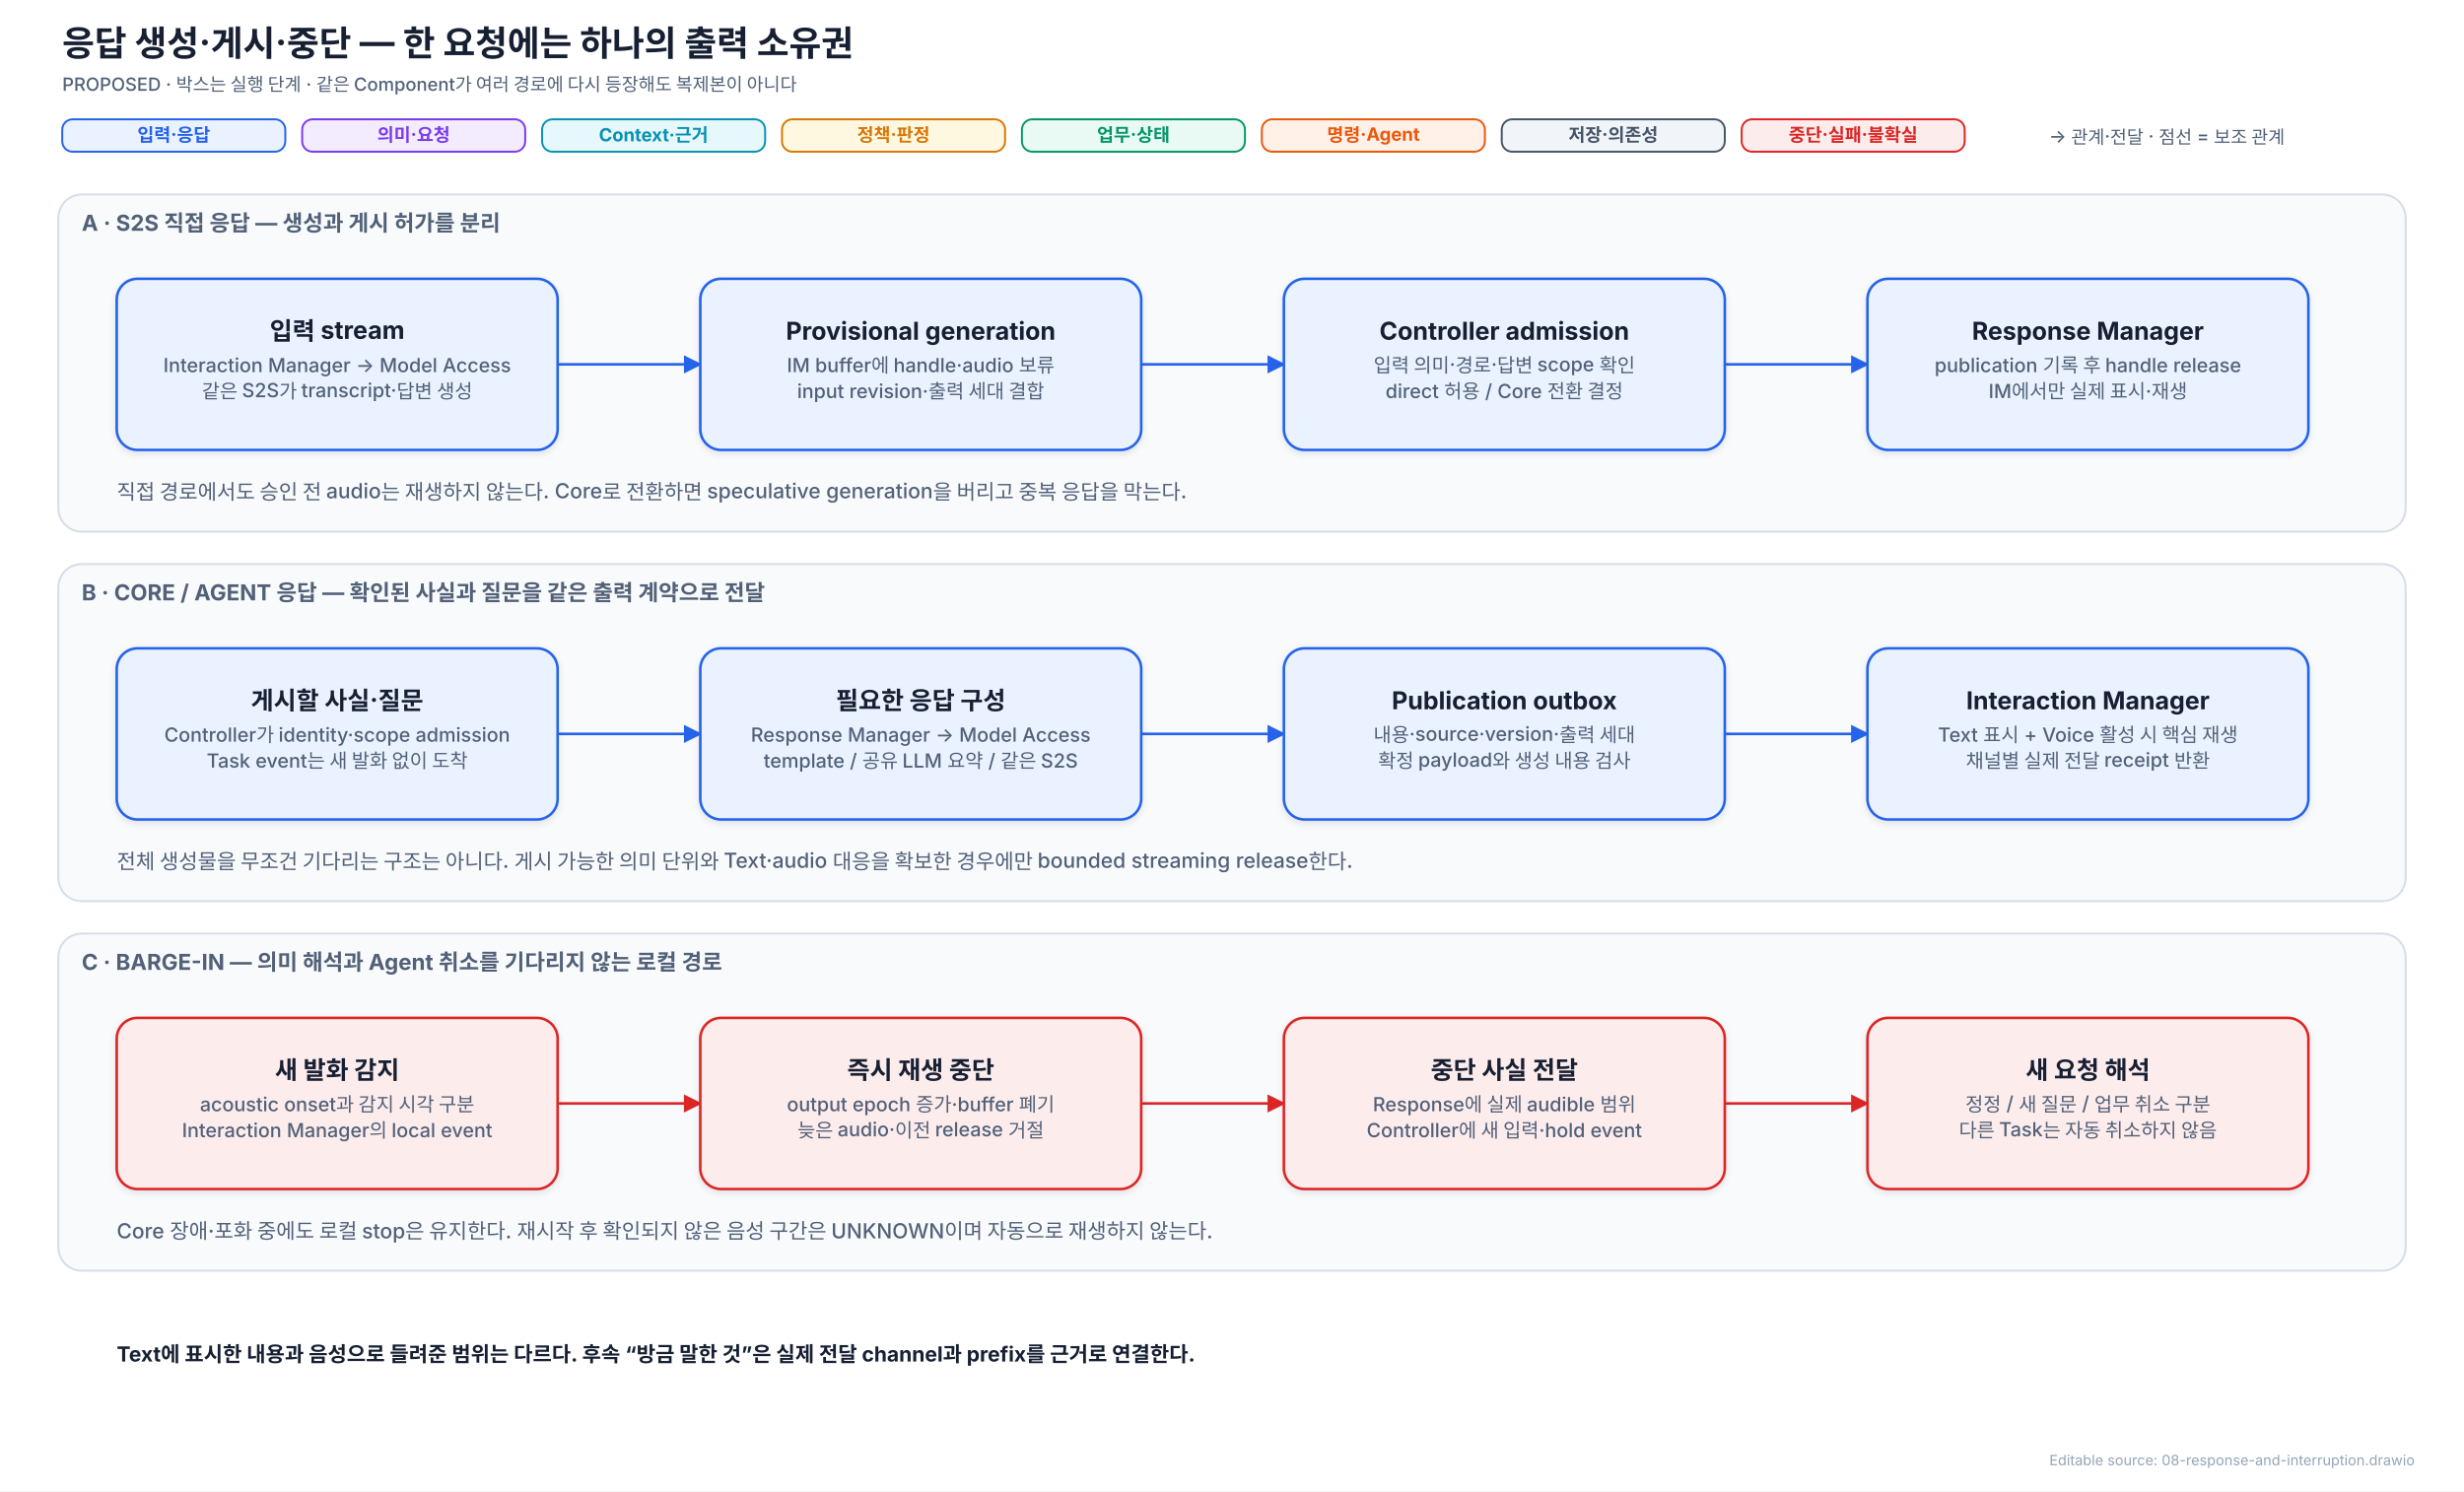
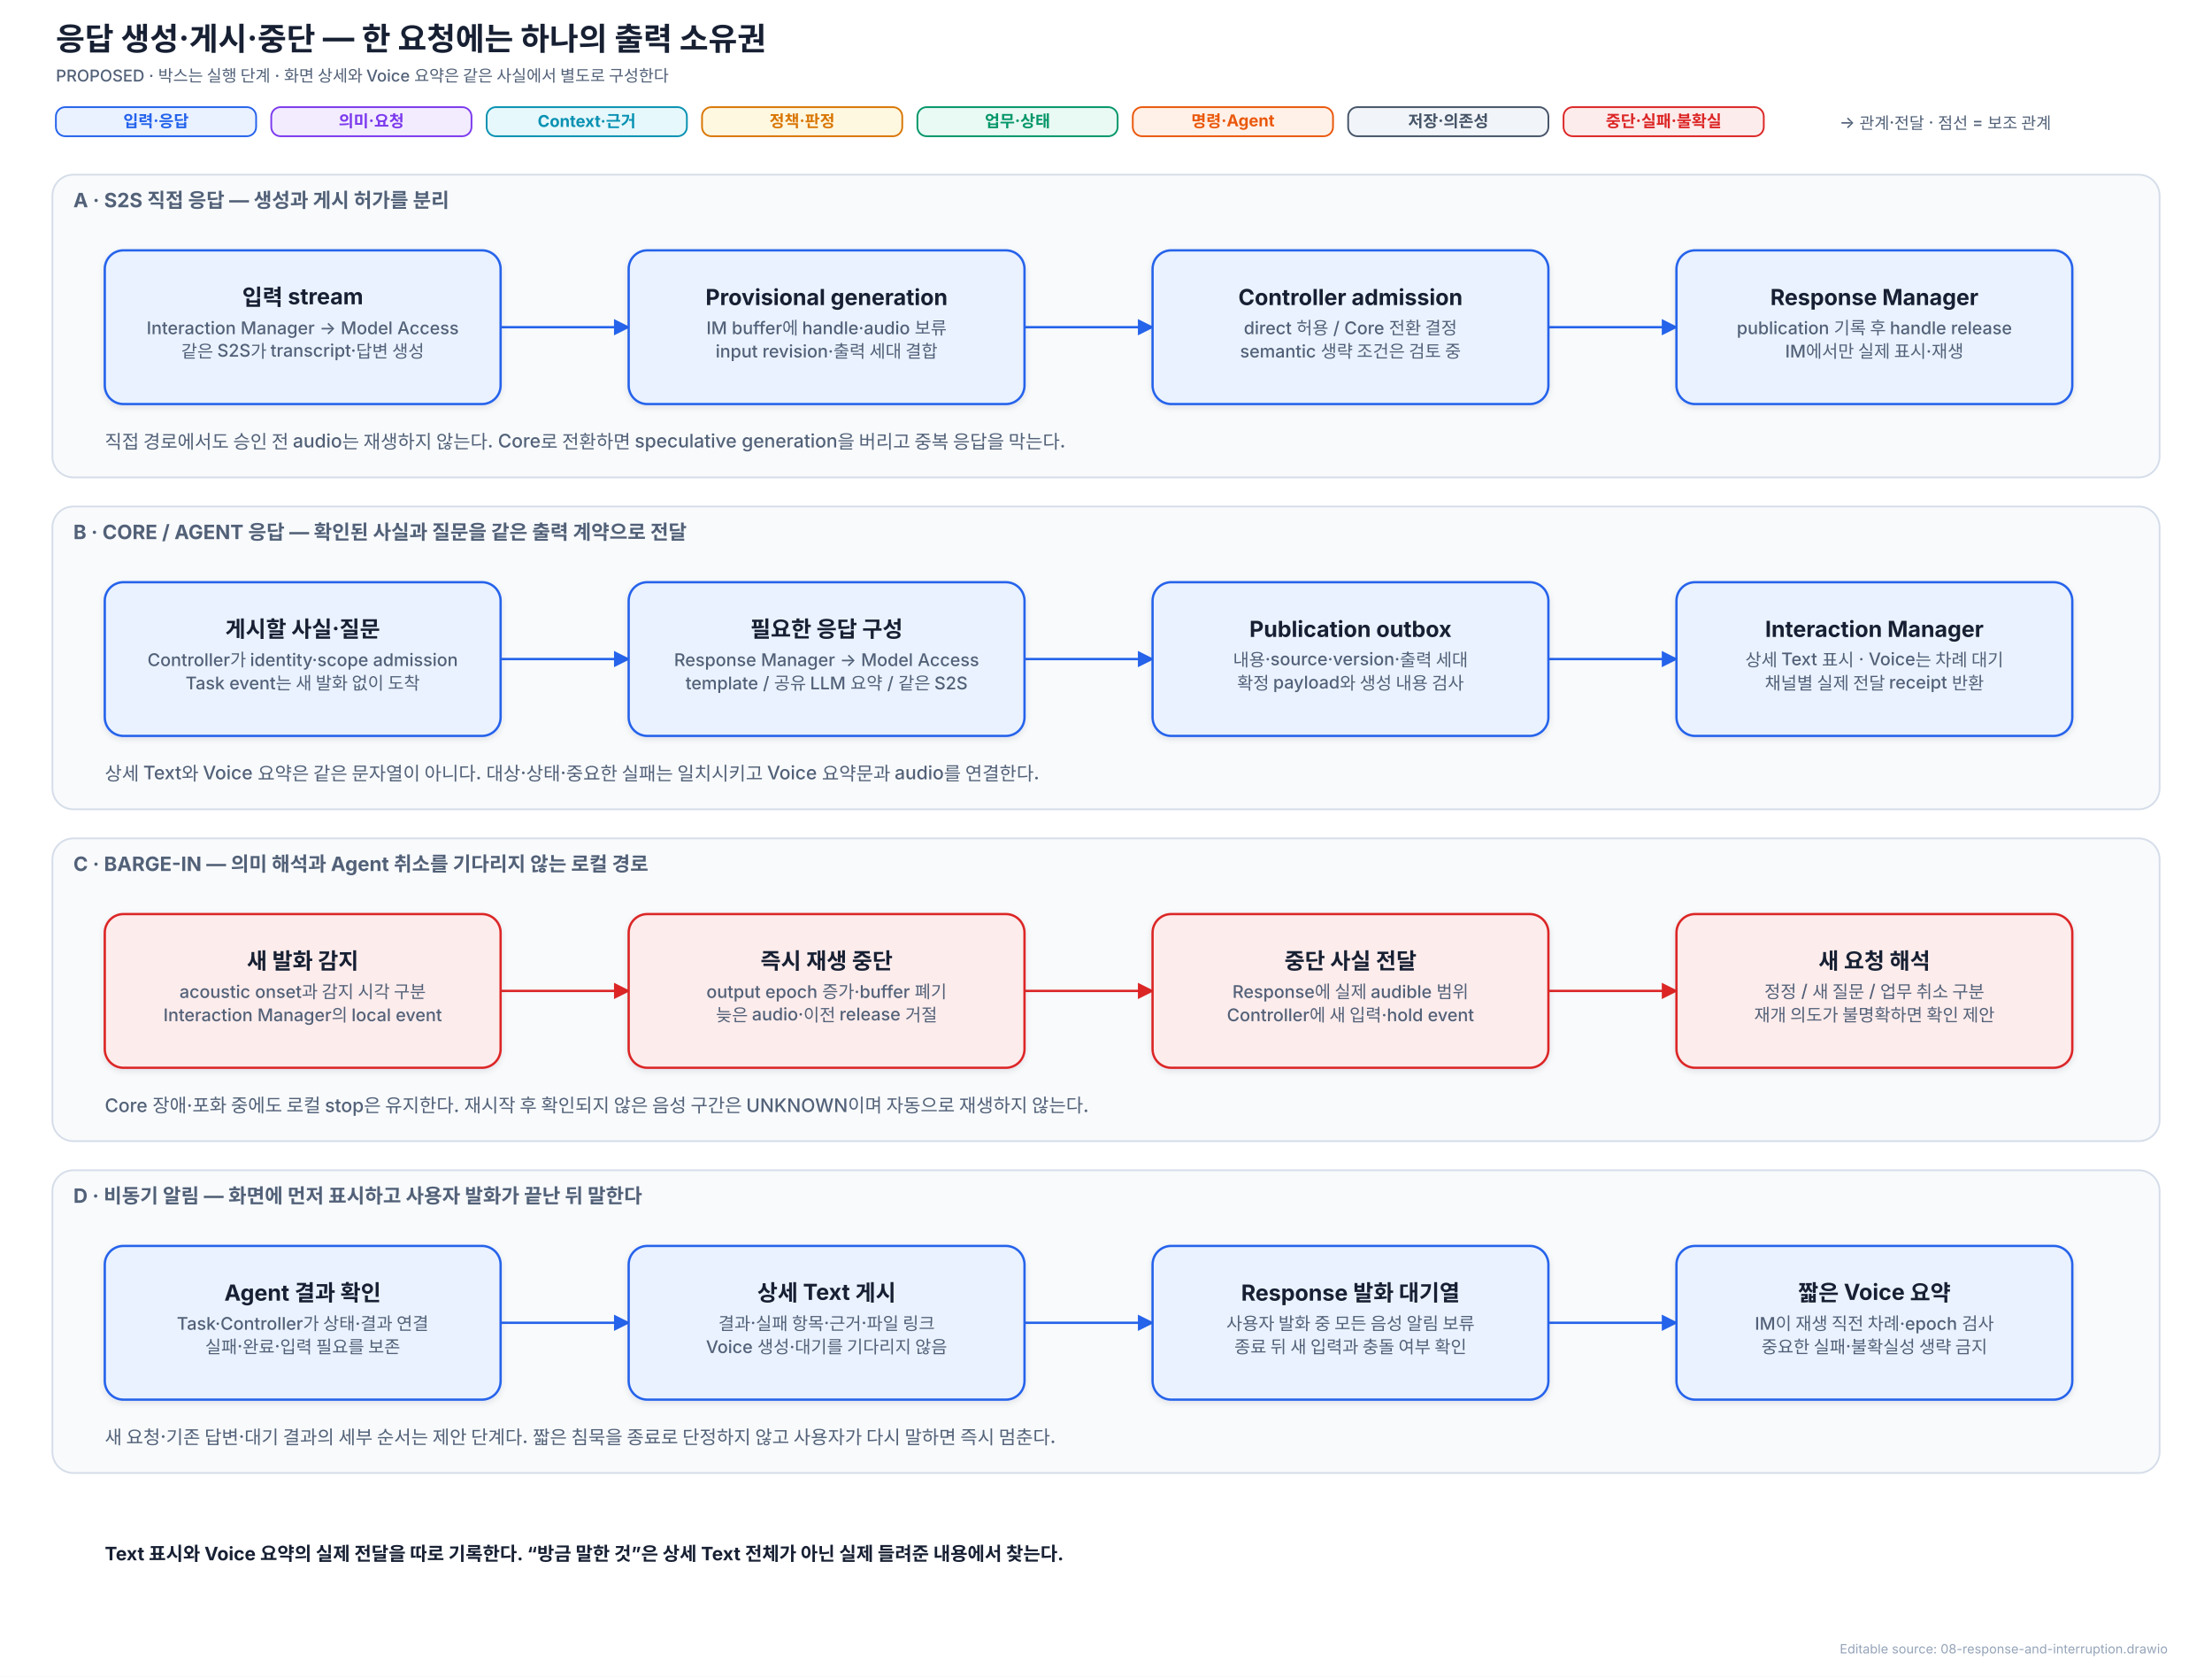
- <svg xmlns="http://www.w3.org/2000/svg" width="1900" height="1150" viewBox="0 0 1900 1150" role="img" aria-labelledby="title desc">
+ <svg xmlns="http://www.w3.org/2000/svg" width="1900" height="1440" viewBox="0 0 1900 1440" role="img" aria-labelledby="title desc">
  <defs>
    <marker id="arrow" viewBox="0 0 10 10" refX="9" refY="5" markerWidth="7" markerHeight="7" orient="auto-start-reverse">
      <path d="M 0 0 L 10 5 L 0 10 z" fill="#64748B" />
    </marker>
    <marker id="arrow-blue" viewBox="0 0 10 10" refX="9" refY="5" markerWidth="7" markerHeight="7" orient="auto-start-reverse">
      <path d="M 0 0 L 10 5 L 0 10 z" fill="#2563EB" />
    </marker>
    <marker id="arrow-cyan" viewBox="0 0 10 10" refX="9" refY="5" markerWidth="7" markerHeight="7" orient="auto-start-reverse">
      <path d="M 0 0 L 10 5 L 0 10 z" fill="#0891B2" />
    </marker>
    <marker id="arrow-purple" viewBox="0 0 10 10" refX="9" refY="5" markerWidth="7" markerHeight="7" orient="auto-start-reverse">
      <path d="M 0 0 L 10 5 L 0 10 z" fill="#7C3AED" />
    </marker>
    <marker id="arrow-green" viewBox="0 0 10 10" refX="9" refY="5" markerWidth="7" markerHeight="7" orient="auto-start-reverse">
      <path d="M 0 0 L 10 5 L 0 10 z" fill="#059669" />
    </marker>
    <marker id="arrow-orange" viewBox="0 0 10 10" refX="9" refY="5" markerWidth="7" markerHeight="7" orient="auto-start-reverse">
      <path d="M 0 0 L 10 5 L 0 10 z" fill="#EA580C" />
    </marker>
    <marker id="arrow-amber" viewBox="0 0 10 10" refX="9" refY="5" markerWidth="7" markerHeight="7" orient="auto-start-reverse">
      <path d="M 0 0 L 10 5 L 0 10 z" fill="#D97706" />
    </marker>
    <marker id="arrow-gray" viewBox="0 0 10 10" refX="9" refY="5" markerWidth="7" markerHeight="7" orient="auto-start-reverse">
      <path d="M 0 0 L 10 5 L 0 10 z" fill="#475569" />
    </marker>
    <marker id="arrow-red" viewBox="0 0 10 10" refX="9" refY="5" markerWidth="7" markerHeight="7" orient="auto-start-reverse">
      <path d="M 0 0 L 10 5 L 0 10 z" fill="#DC2626" />
    </marker>
    <filter id="shadow" x="-10%" y="-10%" width="120%" height="140%">
      <feDropShadow dx="0" dy="2" stdDeviation="3" flood-color="#0F172A" flood-opacity="0.10" />
    </filter>
  </defs>
-   <rect width="1900" height="1150" fill="#FFFFFF" />
+   <rect width="1900" height="1440" fill="#FFFFFF" />
  <text x="48" y="43" font-family="Inter, Arial, sans-serif" font-size="27" font-weight="750" fill="#172033">응답 생성·게시·중단 — 한 요청에는 하나의 출력 소유권</text>
-   <text x="48" y="70" font-family="Inter, Arial, sans-serif" font-size="14" font-weight="500" fill="#526178">PROPOSED · 박스는 실행 단계 · 같은 Component가 여러 경로에 다시 등장해도 복제본이 아니다</text>
+   <text x="48" y="70" font-family="Inter, Arial, sans-serif" font-size="14" font-weight="500" fill="#526178">PROPOSED · 박스는 실행 단계 · 화면 상세와 Voice 요약은 같은 사실에서 별도로 구성한다</text>
  <rect x="45" y="150" width="1810" height="260" rx="18" fill="#F8FAFC" stroke="#D5DDE9" stroke-width="1.5" />
  <text x="63" y="178" font-family="Inter, Arial, sans-serif" font-size="17" font-weight="750" fill="#526178">A · S2S 직접 응답 — 생성과 게시 허가를 분리</text>
  <rect x="45" y="435" width="1810" height="260" rx="18" fill="#F8FAFC" stroke="#D5DDE9" stroke-width="1.5" />
  <text x="63" y="463" font-family="Inter, Arial, sans-serif" font-size="17" font-weight="750" fill="#526178">B · CORE / AGENT 응답 — 확인된 사실과 질문을 같은 출력 계약으로 전달</text>
  <rect x="45" y="720" width="1810" height="260" rx="18" fill="#F8FAFC" stroke="#D5DDE9" stroke-width="1.5" />
  <text x="63" y="748" font-family="Inter, Arial, sans-serif" font-size="17" font-weight="750" fill="#526178">C · BARGE-IN — 의미 해석과 Agent 취소를 기다리지 않는 로컬 경로</text>
+   <rect x="45" y="1005" width="1810" height="260" rx="18" fill="#F8FAFC" stroke="#D5DDE9" stroke-width="1.5" />
+   <text x="63" y="1033" font-family="Inter, Arial, sans-serif" font-size="17" font-weight="750" fill="#526178">D · 비동기 알림 — 화면에 먼저 표시하고 사용자 발화가 끝난 뒤 말한다</text>
  <polyline points="430,281.0 540,281.0" fill="none" stroke="#2563EB" stroke-width="2" stroke-linejoin="round" stroke-linecap="round" marker-end="url(#arrow-blue)" />
  <polyline points="880,281.0 990,281.0" fill="none" stroke="#2563EB" stroke-width="2" stroke-linejoin="round" stroke-linecap="round" marker-end="url(#arrow-blue)" />
  <polyline points="1330,281.0 1440,281.0" fill="none" stroke="#2563EB" stroke-width="2" stroke-linejoin="round" stroke-linecap="round" marker-end="url(#arrow-blue)" />
  <polyline points="430,566.0 540,566.0" fill="none" stroke="#2563EB" stroke-width="2" stroke-linejoin="round" stroke-linecap="round" marker-end="url(#arrow-blue)" />
  <polyline points="880,566.0 990,566.0" fill="none" stroke="#2563EB" stroke-width="2" stroke-linejoin="round" stroke-linecap="round" marker-end="url(#arrow-blue)" />
  <polyline points="1330,566.0 1440,566.0" fill="none" stroke="#2563EB" stroke-width="2" stroke-linejoin="round" stroke-linecap="round" marker-end="url(#arrow-blue)" />
  <polyline points="430,851.0 540,851.0" fill="none" stroke="#DC2626" stroke-width="2" stroke-linejoin="round" stroke-linecap="round" marker-end="url(#arrow-red)" />
  <polyline points="880,851.0 990,851.0" fill="none" stroke="#DC2626" stroke-width="2" stroke-linejoin="round" stroke-linecap="round" marker-end="url(#arrow-red)" />
  <polyline points="1330,851.0 1440,851.0" fill="none" stroke="#DC2626" stroke-width="2" stroke-linejoin="round" stroke-linecap="round" marker-end="url(#arrow-red)" />
+   <polyline points="430,1136.0 540,1136.0" fill="none" stroke="#2563EB" stroke-width="2" stroke-linejoin="round" stroke-linecap="round" marker-end="url(#arrow-blue)" />
+   <polyline points="880,1136.0 990,1136.0" fill="none" stroke="#2563EB" stroke-width="2" stroke-linejoin="round" stroke-linecap="round" marker-end="url(#arrow-blue)" />
+   <polyline points="1330,1136.0 1440,1136.0" fill="none" stroke="#2563EB" stroke-width="2" stroke-linejoin="round" stroke-linecap="round" marker-end="url(#arrow-blue)" />
  <rect x="90" y="215" width="340" height="132" rx="16" fill="#EAF2FF" stroke="#2563EB" stroke-width="2" filter="url(#shadow)" />
  <g font-family="Inter, Arial, sans-serif">
    <text x="260.0" y="262.0" text-anchor="middle" font-size="19" font-weight="700" fill="#172033">입력 stream</text>
    <text x="260.0" y="287.0" text-anchor="middle" font-size="15" font-weight="500" fill="#526178">Interaction Manager → Model Access</text>
    <text x="260.0" y="307.0" text-anchor="middle" font-size="15" font-weight="500" fill="#526178">같은 S2S가 transcript·답변 생성</text>
  </g>
  <rect x="540" y="215" width="340" height="132" rx="16" fill="#EAF2FF" stroke="#2563EB" stroke-width="2" filter="url(#shadow)" />
  <g font-family="Inter, Arial, sans-serif">
    <text x="710.0" y="262.0" text-anchor="middle" font-size="19" font-weight="700" fill="#172033">Provisional generation</text>
    <text x="710.0" y="287.0" text-anchor="middle" font-size="15" font-weight="500" fill="#526178">IM buffer에 handle·audio 보류</text>
    <text x="710.0" y="307.0" text-anchor="middle" font-size="15" font-weight="500" fill="#526178">input revision·출력 세대 결합</text>
  </g>
  <rect x="990" y="215" width="340" height="132" rx="16" fill="#EAF2FF" stroke="#2563EB" stroke-width="2" filter="url(#shadow)" />
  <g font-family="Inter, Arial, sans-serif">
    <text x="1160.0" y="262.0" text-anchor="middle" font-size="19" font-weight="700" fill="#172033">Controller admission</text>
-     <text x="1160.0" y="287.0" text-anchor="middle" font-size="15" font-weight="500" fill="#526178">입력 의미·경로·답변 scope 확인</text>
-     <text x="1160.0" y="307.0" text-anchor="middle" font-size="15" font-weight="500" fill="#526178">direct 허용 / Core 전환 결정</text>
+     <text x="1160.0" y="287.0" text-anchor="middle" font-size="15" font-weight="500" fill="#526178">direct 허용 / Core 전환 결정</text>
+     <text x="1160.0" y="307.0" text-anchor="middle" font-size="15" font-weight="500" fill="#526178">semantic 생략 조건은 검토 중</text>
  </g>
  <rect x="1440" y="215" width="340" height="132" rx="16" fill="#EAF2FF" stroke="#2563EB" stroke-width="2" filter="url(#shadow)" />
  <g font-family="Inter, Arial, sans-serif">
    <text x="1610.0" y="262.0" text-anchor="middle" font-size="19" font-weight="700" fill="#172033">Response Manager</text>
    <text x="1610.0" y="287.0" text-anchor="middle" font-size="15" font-weight="500" fill="#526178">publication 기록 후 handle release</text>
    <text x="1610.0" y="307.0" text-anchor="middle" font-size="15" font-weight="500" fill="#526178">IM에서만 실제 표시·재생</text>
  </g>
  <rect x="90" y="500" width="340" height="132" rx="16" fill="#EAF2FF" stroke="#2563EB" stroke-width="2" filter="url(#shadow)" />
  <g font-family="Inter, Arial, sans-serif">
    <text x="260.0" y="547.0" text-anchor="middle" font-size="19" font-weight="700" fill="#172033">게시할 사실·질문</text>
    <text x="260.0" y="572.0" text-anchor="middle" font-size="15" font-weight="500" fill="#526178">Controller가 identity·scope admission</text>
    <text x="260.0" y="592.0" text-anchor="middle" font-size="15" font-weight="500" fill="#526178">Task event는 새 발화 없이 도착</text>
  </g>
  <rect x="540" y="500" width="340" height="132" rx="16" fill="#EAF2FF" stroke="#2563EB" stroke-width="2" filter="url(#shadow)" />
  <g font-family="Inter, Arial, sans-serif">
    <text x="710.0" y="547.0" text-anchor="middle" font-size="19" font-weight="700" fill="#172033">필요한 응답 구성</text>
    <text x="710.0" y="572.0" text-anchor="middle" font-size="15" font-weight="500" fill="#526178">Response Manager → Model Access</text>
    <text x="710.0" y="592.0" text-anchor="middle" font-size="15" font-weight="500" fill="#526178">template / 공유 LLM 요약 / 같은 S2S</text>
  </g>
  <rect x="990" y="500" width="340" height="132" rx="16" fill="#EAF2FF" stroke="#2563EB" stroke-width="2" filter="url(#shadow)" />
  <g font-family="Inter, Arial, sans-serif">
    <text x="1160.0" y="547.0" text-anchor="middle" font-size="19" font-weight="700" fill="#172033">Publication outbox</text>
    <text x="1160.0" y="572.0" text-anchor="middle" font-size="15" font-weight="500" fill="#526178">내용·source·version·출력 세대</text>
    <text x="1160.0" y="592.0" text-anchor="middle" font-size="15" font-weight="500" fill="#526178">확정 payload와 생성 내용 검사</text>
  </g>
  <rect x="1440" y="500" width="340" height="132" rx="16" fill="#EAF2FF" stroke="#2563EB" stroke-width="2" filter="url(#shadow)" />
  <g font-family="Inter, Arial, sans-serif">
    <text x="1610.0" y="547.0" text-anchor="middle" font-size="19" font-weight="700" fill="#172033">Interaction Manager</text>
-     <text x="1610.0" y="572.0" text-anchor="middle" font-size="15" font-weight="500" fill="#526178">Text 표시 + Voice 활성 시 핵심 재생</text>
+     <text x="1610.0" y="572.0" text-anchor="middle" font-size="15" font-weight="500" fill="#526178">상세 Text 표시 · Voice는 차례 대기</text>
    <text x="1610.0" y="592.0" text-anchor="middle" font-size="15" font-weight="500" fill="#526178">채널별 실제 전달 receipt 반환</text>
  </g>
  <rect x="90" y="785" width="340" height="132" rx="16" fill="#FDECEC" stroke="#DC2626" stroke-width="2" filter="url(#shadow)" />
  <g font-family="Inter, Arial, sans-serif">
    <text x="260.0" y="832.0" text-anchor="middle" font-size="19" font-weight="700" fill="#172033">새 발화 감지</text>
    <text x="260.0" y="857.0" text-anchor="middle" font-size="15" font-weight="500" fill="#526178">acoustic onset과 감지 시각 구분</text>
    <text x="260.0" y="877.0" text-anchor="middle" font-size="15" font-weight="500" fill="#526178">Interaction Manager의 local event</text>
  </g>
  <rect x="540" y="785" width="340" height="132" rx="16" fill="#FDECEC" stroke="#DC2626" stroke-width="2" filter="url(#shadow)" />
  <g font-family="Inter, Arial, sans-serif">
    <text x="710.0" y="832.0" text-anchor="middle" font-size="19" font-weight="700" fill="#172033">즉시 재생 중단</text>
    <text x="710.0" y="857.0" text-anchor="middle" font-size="15" font-weight="500" fill="#526178">output epoch 증가·buffer 폐기</text>
    <text x="710.0" y="877.0" text-anchor="middle" font-size="15" font-weight="500" fill="#526178">늦은 audio·이전 release 거절</text>
  </g>
  <rect x="990" y="785" width="340" height="132" rx="16" fill="#FDECEC" stroke="#DC2626" stroke-width="2" filter="url(#shadow)" />
  <g font-family="Inter, Arial, sans-serif">
    <text x="1160.0" y="832.0" text-anchor="middle" font-size="19" font-weight="700" fill="#172033">중단 사실 전달</text>
    <text x="1160.0" y="857.0" text-anchor="middle" font-size="15" font-weight="500" fill="#526178">Response에 실제 audible 범위</text>
    <text x="1160.0" y="877.0" text-anchor="middle" font-size="15" font-weight="500" fill="#526178">Controller에 새 입력·hold event</text>
  </g>
  <rect x="1440" y="785" width="340" height="132" rx="16" fill="#FDECEC" stroke="#DC2626" stroke-width="2" filter="url(#shadow)" />
  <g font-family="Inter, Arial, sans-serif">
    <text x="1610.0" y="832.0" text-anchor="middle" font-size="19" font-weight="700" fill="#172033">새 요청 해석</text>
    <text x="1610.0" y="857.0" text-anchor="middle" font-size="15" font-weight="500" fill="#526178">정정 / 새 질문 / 업무 취소 구분</text>
-     <text x="1610.0" y="877.0" text-anchor="middle" font-size="15" font-weight="500" fill="#526178">다른 Task는 자동 취소하지 않음</text>
+     <text x="1610.0" y="877.0" text-anchor="middle" font-size="15" font-weight="500" fill="#526178">재개 의도가 불명확하면 확인 제안</text>
+   </g>
+   <rect x="90" y="1070" width="340" height="132" rx="16" fill="#EAF2FF" stroke="#2563EB" stroke-width="2" filter="url(#shadow)" />
+   <g font-family="Inter, Arial, sans-serif">
+     <text x="260.0" y="1117.0" text-anchor="middle" font-size="19" font-weight="700" fill="#172033">Agent 결과 확인</text>
+     <text x="260.0" y="1142.0" text-anchor="middle" font-size="15" font-weight="500" fill="#526178">Task·Controller가 상태·결과 연결</text>
+     <text x="260.0" y="1162.0" text-anchor="middle" font-size="15" font-weight="500" fill="#526178">실패·완료·입력 필요를 보존</text>
+   </g>
+   <rect x="540" y="1070" width="340" height="132" rx="16" fill="#EAF2FF" stroke="#2563EB" stroke-width="2" filter="url(#shadow)" />
+   <g font-family="Inter, Arial, sans-serif">
+     <text x="710.0" y="1117.0" text-anchor="middle" font-size="19" font-weight="700" fill="#172033">상세 Text 게시</text>
+     <text x="710.0" y="1142.0" text-anchor="middle" font-size="15" font-weight="500" fill="#526178">결과·실패 항목·근거·파일 링크</text>
+     <text x="710.0" y="1162.0" text-anchor="middle" font-size="15" font-weight="500" fill="#526178">Voice 생성·대기를 기다리지 않음</text>
+   </g>
+   <rect x="990" y="1070" width="340" height="132" rx="16" fill="#EAF2FF" stroke="#2563EB" stroke-width="2" filter="url(#shadow)" />
+   <g font-family="Inter, Arial, sans-serif">
+     <text x="1160.0" y="1117.0" text-anchor="middle" font-size="19" font-weight="700" fill="#172033">Response 발화 대기열</text>
+     <text x="1160.0" y="1142.0" text-anchor="middle" font-size="15" font-weight="500" fill="#526178">사용자 발화 중 모든 음성 알림 보류</text>
+     <text x="1160.0" y="1162.0" text-anchor="middle" font-size="15" font-weight="500" fill="#526178">종료 뒤 새 입력과 충돌 여부 확인</text>
+   </g>
+   <rect x="1440" y="1070" width="340" height="132" rx="16" fill="#EAF2FF" stroke="#2563EB" stroke-width="2" filter="url(#shadow)" />
+   <g font-family="Inter, Arial, sans-serif">
+     <text x="1610.0" y="1117.0" text-anchor="middle" font-size="19" font-weight="700" fill="#172033">짧은 Voice 요약</text>
+     <text x="1610.0" y="1142.0" text-anchor="middle" font-size="15" font-weight="500" fill="#526178">IM이 재생 직전 차례·epoch 검사</text>
+     <text x="1610.0" y="1162.0" text-anchor="middle" font-size="15" font-weight="500" fill="#526178">중요한 실패·불확실성 생략 금지</text>
  </g>
  <text x="1580" y="110" text-anchor="start" font-family="Inter, Arial, sans-serif" font-size="14" font-weight="500" fill="#526178">→ 관계·전달  ·  점선 = 보조 관계</text>
  <text x="90" y="385" text-anchor="start" font-family="Inter, Arial, sans-serif" font-size="16" font-weight="500" fill="#526178">직접 경로에서도 승인 전 audio는 재생하지 않는다. Core로 전환하면 speculative generation을 버리고 중복 응답을 막는다.</text>
-   <text x="90" y="670" text-anchor="start" font-family="Inter, Arial, sans-serif" font-size="16" font-weight="500" fill="#526178">전체 생성물을 무조건 기다리는 구조는 아니다. 게시 가능한 의미 단위와 Text·audio 대응을 확보한 경우에만 bounded streaming release한다.</text>
+   <text x="90" y="670" text-anchor="start" font-family="Inter, Arial, sans-serif" font-size="16" font-weight="500" fill="#526178">상세 Text와 Voice 요약은 같은 문자열이 아니다. 대상·상태·중요한 실패는 일치시키고 Voice 요약문과 audio를 연결한다.</text>
  <text x="90" y="955" text-anchor="start" font-family="Inter, Arial, sans-serif" font-size="16" font-weight="500" fill="#526178">Core 장애·포화 중에도 로컬 stop은 유지한다. 재시작 후 확인되지 않은 음성 구간은 UNKNOWN이며 자동으로 재생하지 않는다.</text>
-   <text x="90" y="1050" text-anchor="start" font-family="Inter, Arial, sans-serif" font-size="16" font-weight="700" fill="#172033">Text에 표시한 내용과 음성으로 들려준 범위는 다르다. 후속 “방금 말한 것”은 실제 전달 channel과 prefix를 근거로 연결한다.</text>
+   <text x="90" y="1240" text-anchor="start" font-family="Inter, Arial, sans-serif" font-size="16" font-weight="500" fill="#526178">새 요청·기존 답변·대기 결과의 세부 순서는 제안 단계다. 짧은 침묵을 종료로 단정하지 않고 사용자가 다시 말하면 즉시 멈춘다.</text>
+   <text x="90" y="1340" text-anchor="start" font-family="Inter, Arial, sans-serif" font-size="16" font-weight="700" fill="#172033">Text 표시와 Voice 요약의 실제 전달을 따로 기록한다. “방금 말한 것”은 상세 Text 전체가 아닌 실제 들려준 내용에서 찾는다.</text>
  <rect x="48" y="92" width="172" height="25" rx="8" fill="#EAF2FF" stroke="#2563EB" stroke-width="1.5" />
  <text x="134.0" y="109" text-anchor="middle" font-family="Inter, Arial, sans-serif" font-size="14" font-weight="700" fill="#2563EB">입력·응답</text>
  <rect x="233" y="92" width="172" height="25" rx="8" fill="#F3ECFF" stroke="#7C3AED" stroke-width="1.5" />
  <text x="319.0" y="109" text-anchor="middle" font-family="Inter, Arial, sans-serif" font-size="14" font-weight="700" fill="#7C3AED">의미·요청</text>
  <rect x="418" y="92" width="172" height="25" rx="8" fill="#E6F8FB" stroke="#0891B2" stroke-width="1.5" />
  <text x="504.0" y="109" text-anchor="middle" font-family="Inter, Arial, sans-serif" font-size="14" font-weight="700" fill="#0891B2">Context·근거</text>
  <rect x="603" y="92" width="172" height="25" rx="8" fill="#FFF8E1" stroke="#D97706" stroke-width="1.5" />
  <text x="689.0" y="109" text-anchor="middle" font-family="Inter, Arial, sans-serif" font-size="14" font-weight="700" fill="#D97706">정책·판정</text>
  <rect x="788" y="92" width="172" height="25" rx="8" fill="#E9F9F3" stroke="#059669" stroke-width="1.5" />
  <text x="874.0" y="109" text-anchor="middle" font-family="Inter, Arial, sans-serif" font-size="14" font-weight="700" fill="#059669">업무·상태</text>
  <rect x="973" y="92" width="172" height="25" rx="8" fill="#FFF1E8" stroke="#EA580C" stroke-width="1.5" />
  <text x="1059.0" y="109" text-anchor="middle" font-family="Inter, Arial, sans-serif" font-size="14" font-weight="700" fill="#EA580C">명령·Agent</text>
  <rect x="1158" y="92" width="172" height="25" rx="8" fill="#F1F5F9" stroke="#475569" stroke-width="1.5" />
  <text x="1244.0" y="109" text-anchor="middle" font-family="Inter, Arial, sans-serif" font-size="14" font-weight="700" fill="#475569">저장·의존성</text>
  <rect x="1343" y="92" width="172" height="25" rx="8" fill="#FDECEC" stroke="#DC2626" stroke-width="1.5" />
  <text x="1429.0" y="109" text-anchor="middle" font-family="Inter, Arial, sans-serif" font-size="14" font-weight="700" fill="#DC2626">중단·실패·불확실</text>
-   <text x="1862" y="1130" text-anchor="end" font-family="Inter, Arial, sans-serif" font-size="11" fill="#94A3B8">Editable source: 08-response-and-interruption.drawio</text>
+   <text x="1862" y="1420" text-anchor="end" font-family="Inter, Arial, sans-serif" font-size="11" fill="#94A3B8">Editable source: 08-response-and-interruption.drawio</text>
</svg>
